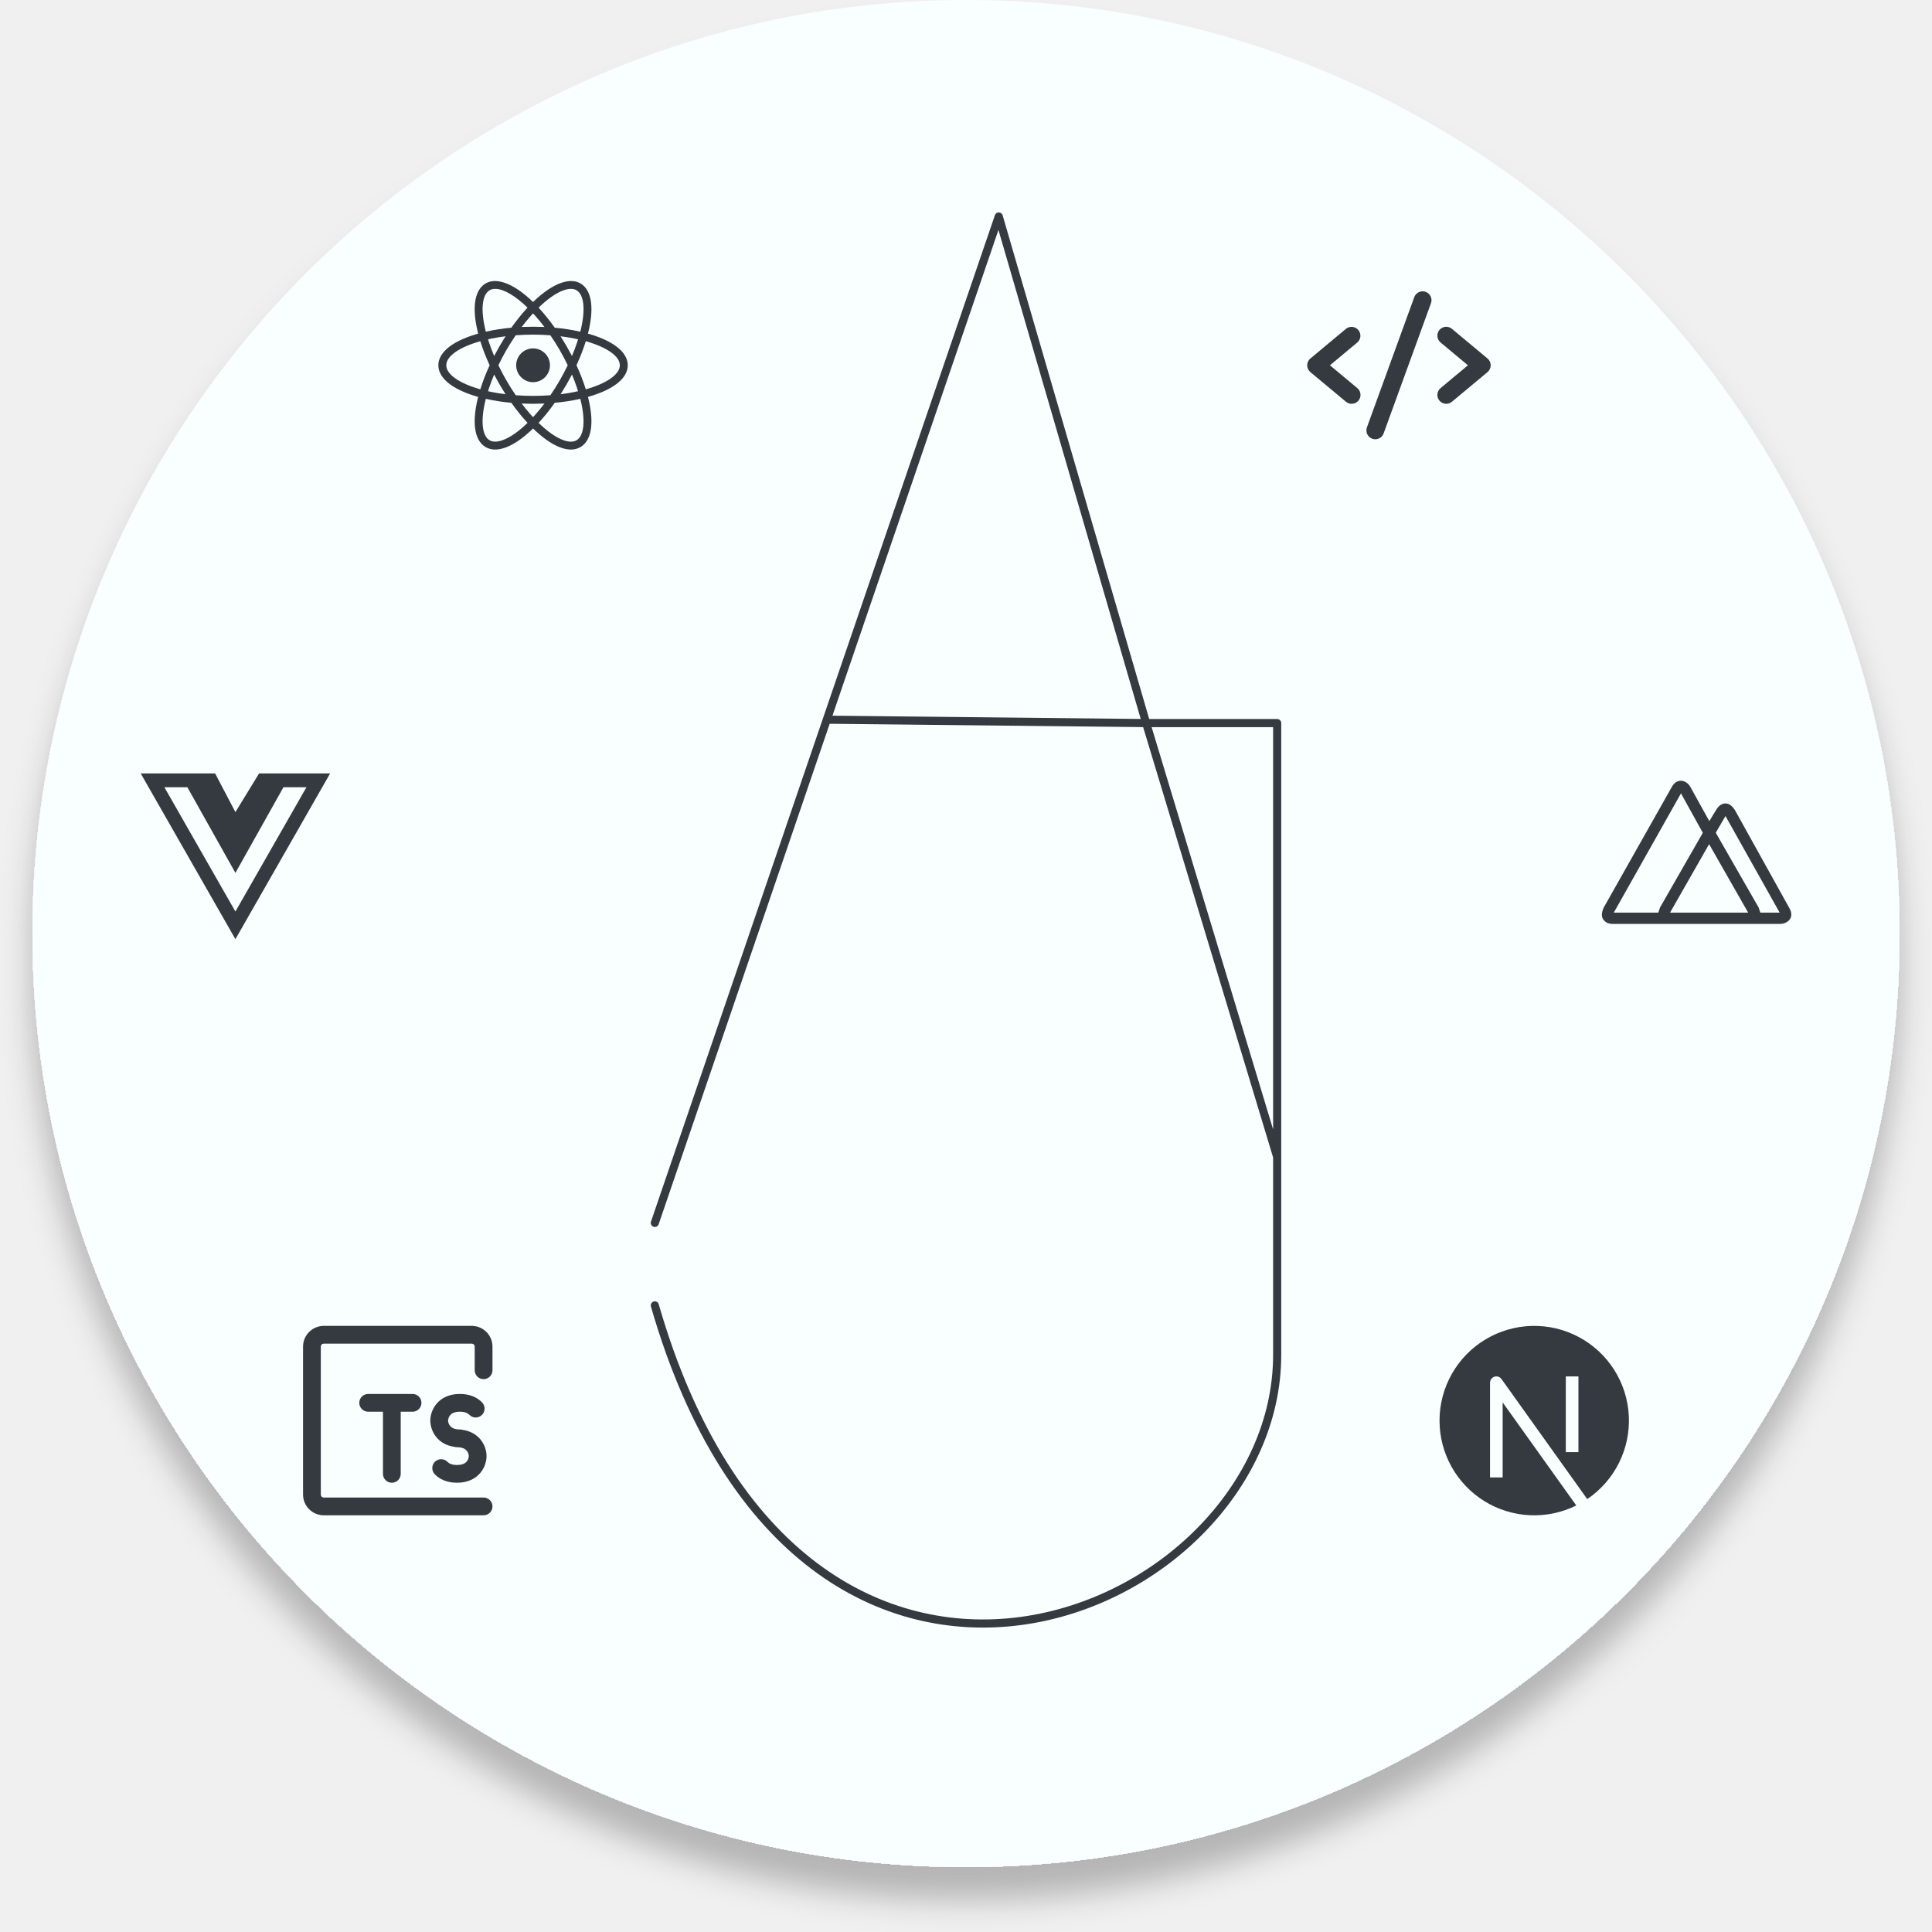
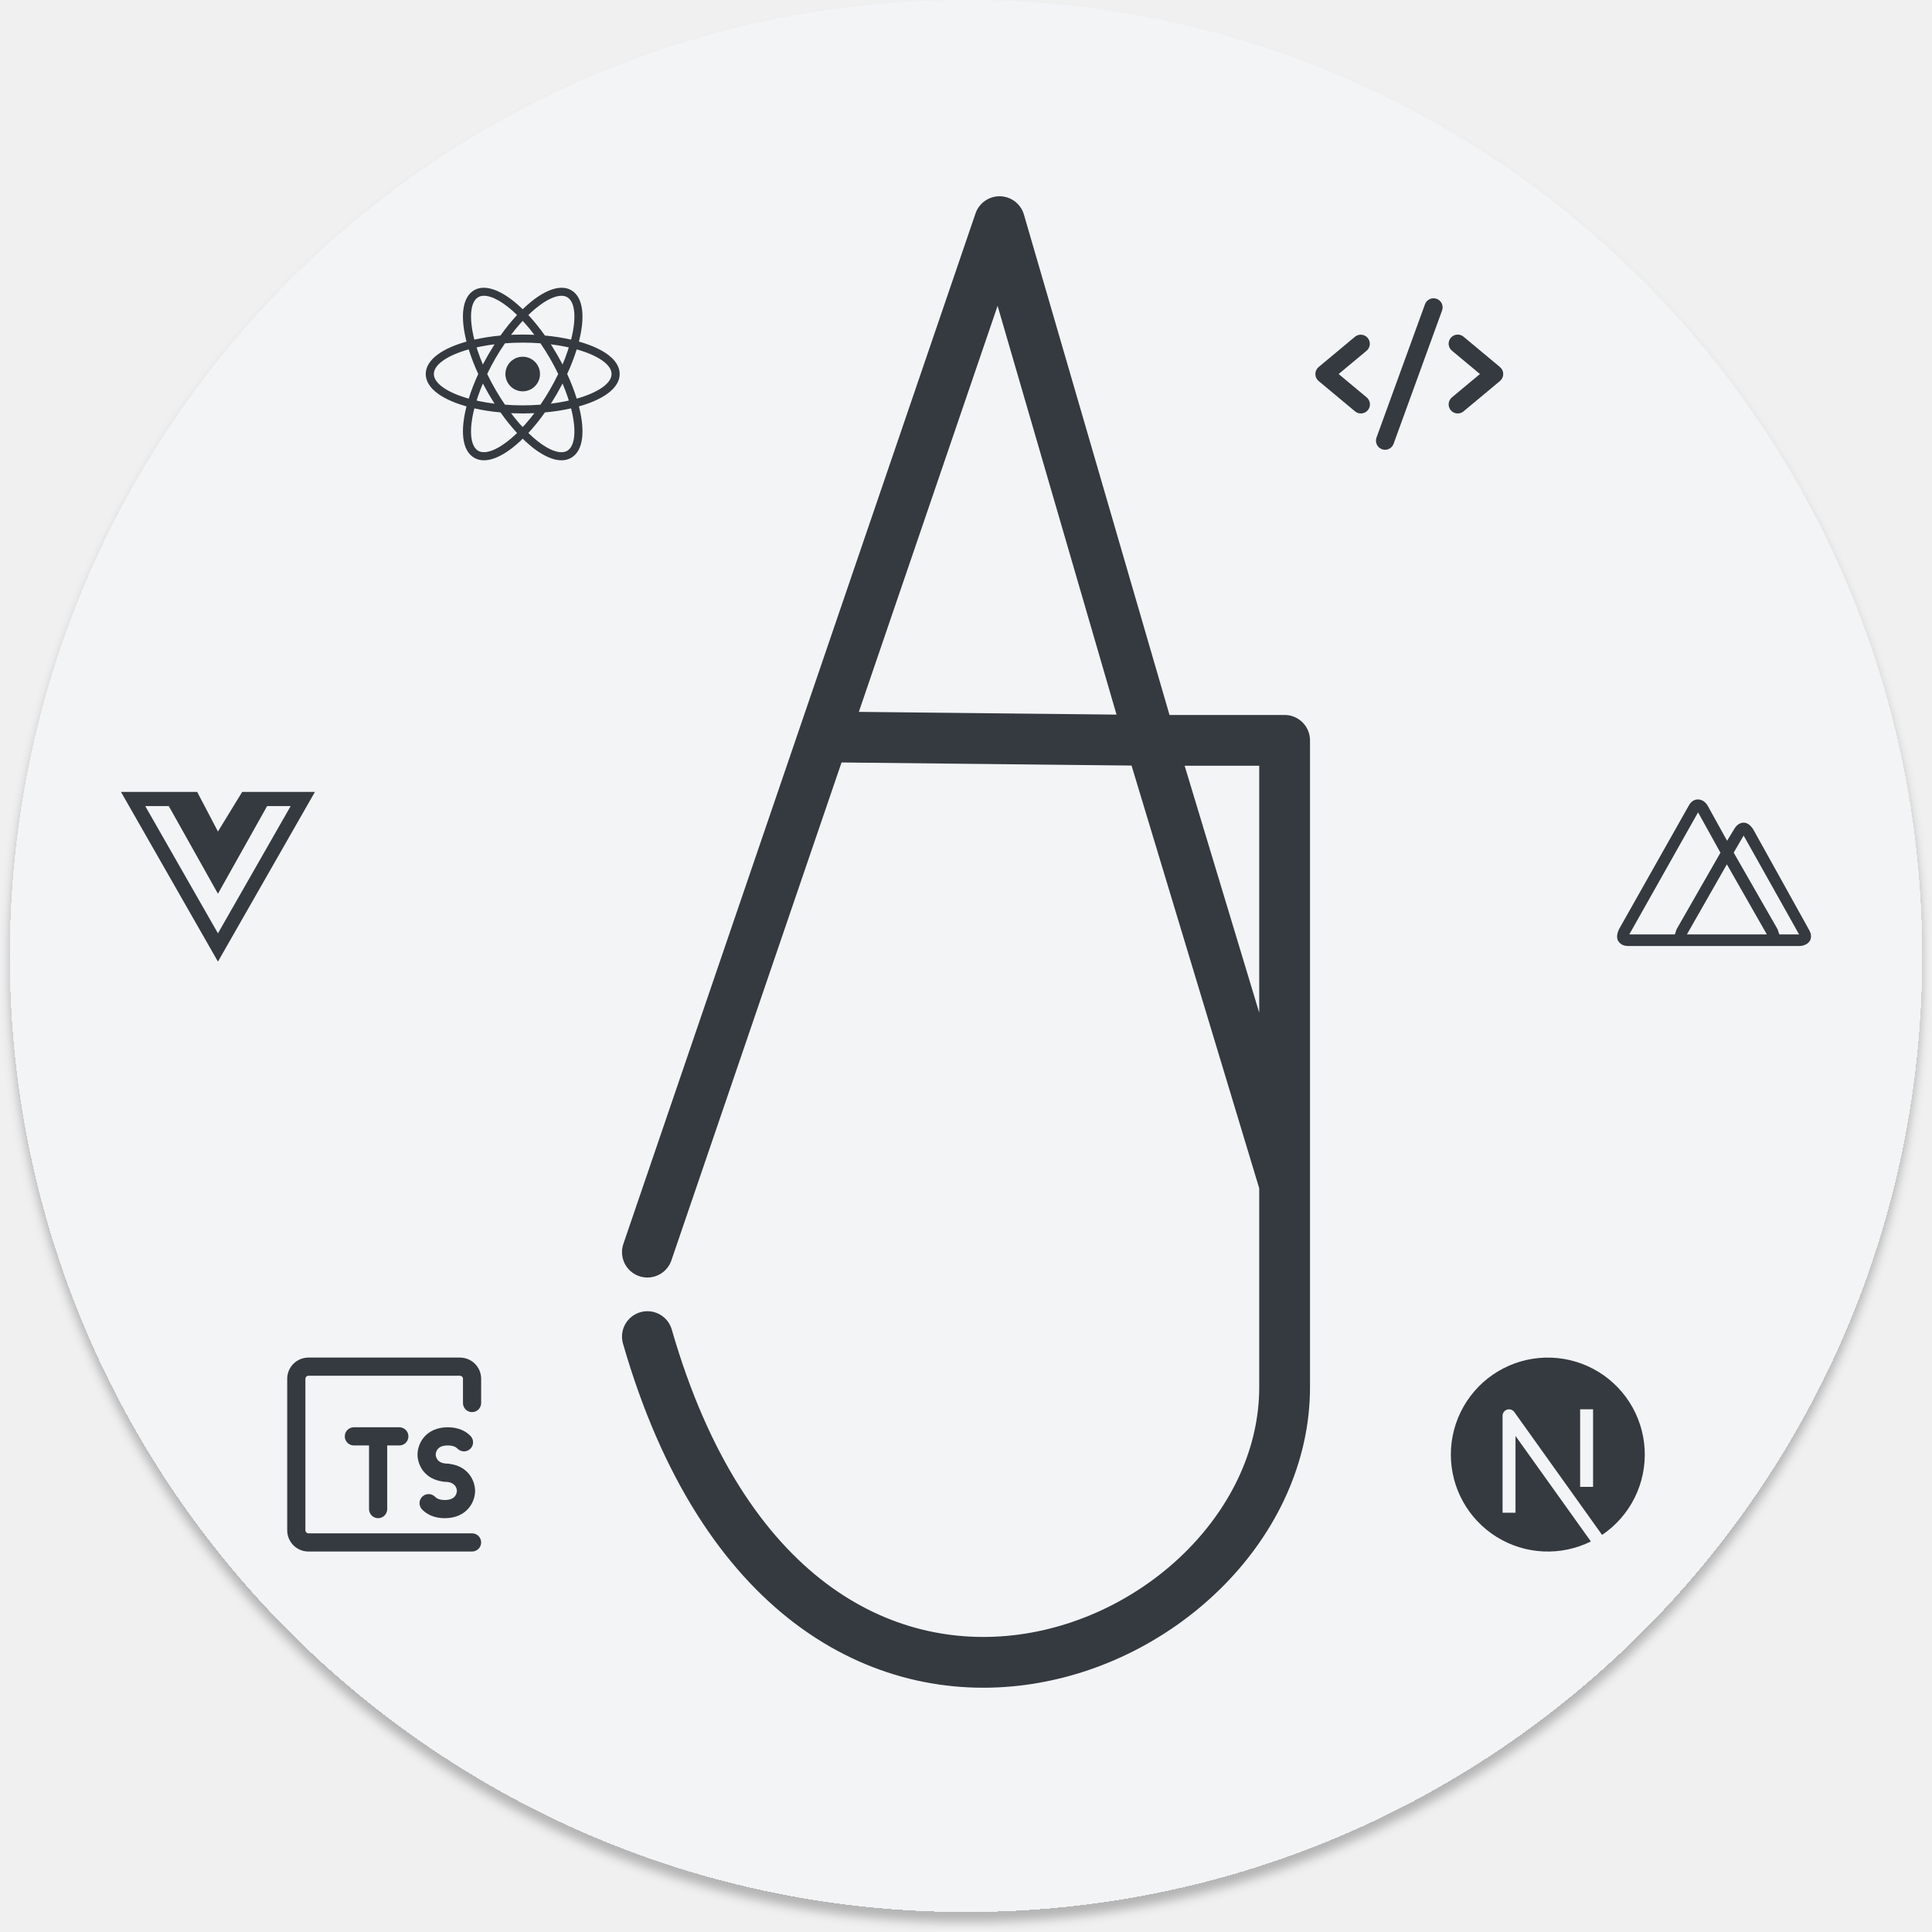
- <svg xmlns="http://www.w3.org/2000/svg" width="238" height="238" viewBox="0 0 238 238" fill="none">
+ <svg xmlns="http://www.w3.org/2000/svg" width="761" height="761" viewBox="0 0 761 761" fill="none">
  <g filter="url(#filter0_d_148_352)">
-     <circle cx="119" cy="115" r="115" fill="#F9FEFE" />
+     <circle cx="380.5" cy="376.5" r="376.5" fill="#F3F4F6" />
  </g>
-   <path d="M80.667 150.647L101.851 88.657M157.333 142.517L141.193 89.075M141.193 89.075L123.035 26.667L101.851 88.657M141.193 89.075L101.851 88.657M141.193 89.075H157.333V166.906C157.333 199.426 98.825 223.815 80.667 160.809" stroke="#343A40" stroke-linecap="round" stroke-linejoin="round" />
-   <path d="M167.2 42.194L163.833 45L167.2 47.805C167.312 47.897 167.404 48.01 167.472 48.137C167.54 48.264 167.582 48.404 167.596 48.548C167.609 48.691 167.595 48.837 167.552 48.974C167.509 49.112 167.44 49.24 167.347 49.351C167.255 49.462 167.141 49.554 167.014 49.621C166.886 49.688 166.746 49.728 166.602 49.741C166.458 49.754 166.313 49.737 166.176 49.694C166.038 49.65 165.91 49.579 165.8 49.486L161.425 45.84C161.302 45.738 161.203 45.609 161.135 45.464C161.067 45.319 161.031 45.16 161.031 45C161.031 44.84 161.067 44.681 161.135 44.536C161.203 44.391 161.302 44.262 161.425 44.16L165.8 40.514C166.023 40.331 166.31 40.243 166.597 40.271C166.884 40.298 167.149 40.438 167.334 40.66C167.519 40.881 167.608 41.167 167.583 41.455C167.558 41.742 167.42 42.008 167.2 42.194ZM183.242 44.16L178.867 40.514C178.757 40.42 178.629 40.35 178.492 40.306C178.354 40.262 178.209 40.246 178.065 40.259C177.921 40.271 177.781 40.312 177.654 40.379C177.526 40.446 177.412 40.538 177.32 40.648C177.227 40.759 177.158 40.888 177.115 41.026C177.073 41.163 177.058 41.308 177.071 41.452C177.085 41.596 177.127 41.735 177.195 41.863C177.263 41.99 177.355 42.103 177.467 42.194L180.834 45L177.467 47.805C177.355 47.897 177.263 48.01 177.195 48.137C177.127 48.264 177.085 48.404 177.071 48.548C177.058 48.691 177.073 48.837 177.115 48.974C177.158 49.112 177.227 49.24 177.32 49.351C177.412 49.462 177.526 49.554 177.654 49.621C177.781 49.688 177.921 49.728 178.065 49.741C178.209 49.754 178.354 49.737 178.492 49.694C178.629 49.65 178.757 49.579 178.867 49.486L183.242 45.84C183.365 45.738 183.464 45.609 183.532 45.464C183.6 45.319 183.636 45.16 183.636 45C183.636 44.84 183.6 44.681 183.532 44.536C183.464 44.391 183.365 44.262 183.242 44.16ZM175.624 35.951C175.489 35.902 175.346 35.88 175.202 35.886C175.058 35.892 174.918 35.927 174.787 35.988C174.657 36.049 174.54 36.134 174.443 36.24C174.346 36.346 174.271 36.47 174.222 36.605L168.389 52.647C168.29 52.92 168.303 53.22 168.426 53.483C168.549 53.746 168.771 53.949 169.043 54.048C169.163 54.092 169.289 54.115 169.417 54.114C169.641 54.115 169.861 54.045 170.044 53.917C170.228 53.788 170.368 53.605 170.445 53.395L176.278 37.353C176.327 37.218 176.349 37.074 176.343 36.931C176.337 36.787 176.302 36.647 176.241 36.516C176.181 36.386 176.095 36.269 175.989 36.172C175.883 36.075 175.759 36 175.624 35.951Z" fill="#343A40" />
+   <path d="M255 493.204L324.355 290.254M506 466.588L453.158 291.624M453.158 291.624L393.711 87.304L324.355 290.254M453.158 291.624L324.355 290.254M453.158 291.624H506V546.437C506 652.903 314.447 732.752 255 526.475" stroke="#343A40" stroke-width="20" stroke-linecap="round" stroke-linejoin="round" />
+   <path d="M538.303 138.141L527.28 147.326L538.303 156.511C538.668 156.811 538.971 157.18 539.193 157.597C539.415 158.014 539.553 158.471 539.598 158.941C539.642 159.412 539.594 159.887 539.454 160.338C539.314 160.79 539.087 161.209 538.784 161.572C538.482 161.936 538.11 162.235 537.692 162.454C537.273 162.673 536.815 162.807 536.344 162.848C535.873 162.889 535.398 162.836 534.948 162.693C534.498 162.55 534.08 162.319 533.719 162.014L519.396 150.077C518.992 149.741 518.668 149.321 518.445 148.845C518.222 148.37 518.107 147.851 518.107 147.326C518.107 146.801 518.222 146.282 518.445 145.807C518.668 145.332 518.992 144.911 519.396 144.575L533.719 132.639C534.45 132.04 535.388 131.754 536.328 131.844C537.269 131.933 538.136 132.391 538.74 133.116C539.345 133.842 539.638 134.778 539.556 135.719C539.474 136.66 539.024 137.531 538.303 138.141ZM590.822 144.575L576.498 132.639C576.138 132.333 575.72 132.102 575.27 131.959C574.819 131.816 574.345 131.763 573.874 131.804C573.403 131.845 572.945 131.979 572.526 132.198C572.107 132.417 571.736 132.717 571.433 133.08C571.131 133.443 570.903 133.862 570.764 134.314C570.624 134.766 570.575 135.24 570.62 135.711C570.665 136.181 570.802 136.638 571.024 137.056C571.247 137.473 571.549 137.842 571.915 138.141L582.938 147.326L571.915 156.511C571.549 156.811 571.247 157.18 571.024 157.597C570.802 158.014 570.665 158.471 570.62 158.941C570.575 159.412 570.624 159.887 570.764 160.338C570.903 160.79 571.131 161.209 571.433 161.572C571.736 161.936 572.107 162.235 572.526 162.454C572.945 162.673 573.403 162.807 573.874 162.848C574.345 162.889 574.819 162.836 575.27 162.693C575.72 162.55 576.138 162.319 576.498 162.014L590.822 150.077C591.225 149.741 591.55 149.321 591.772 148.845C591.995 148.37 592.111 147.851 592.111 147.326C592.111 146.801 591.995 146.282 591.772 145.807C591.55 145.332 591.225 144.911 590.822 144.575ZM565.881 117.701C565.439 117.54 564.97 117.468 564.5 117.488C564.03 117.509 563.569 117.622 563.143 117.821C562.716 118.02 562.334 118.301 562.016 118.648C561.698 118.995 561.452 119.401 561.292 119.843L542.194 172.362C541.87 173.255 541.914 174.239 542.316 175.099C542.718 175.959 543.444 176.624 544.336 176.949C544.728 177.093 545.142 177.167 545.56 177.166C546.295 177.167 547.012 176.94 547.615 176.519C548.217 176.097 548.675 175.5 548.926 174.809L568.024 122.29C568.184 121.848 568.257 121.379 568.236 120.909C568.215 120.439 568.102 119.978 567.903 119.551C567.704 119.125 567.423 118.742 567.076 118.425C566.729 118.107 566.323 117.861 565.881 117.701Z" fill="#343A40" />
  <g clip-path="url(#clip0_148_352)">
-     <path d="M35.916 95.278H31.917L29 100.042L26.5 95.278H17.333L29 115.694L40.667 95.278H35.916ZM20.25 96.979H23.083L29 107.528L34.917 96.979H37.75L29 112.292L20.25 96.979Z" fill="#343A40" />
+     <path d="M108.492 311.931H95.397L85.848 327.528L77.665 311.931H47.652L85.848 378.774L124.044 311.931H108.492ZM57.201 317.501H66.476L85.848 352.037L105.219 317.501H114.495L85.848 367.633L57.201 317.501Z" fill="#343A40" />
  </g>
  <g clip-path="url(#clip1_148_352)">
-     <path d="M65.667 42.919C64.52 42.919 63.586 43.853 63.586 45C63.586 46.147 64.52 47.081 65.667 47.081C66.814 47.081 67.748 46.147 67.748 45C67.748 43.853 66.814 42.919 65.667 42.919ZM59.841 49.136L59.381 49.022C55.963 48.156 54 46.69 54 44.996C54 43.303 55.964 41.837 59.381 40.971L59.841 40.857L59.97 41.313C60.316 42.506 60.76 43.67 61.295 44.791L61.394 44.996L61.295 45.205C60.759 46.326 60.315 47.49 59.97 48.684L59.841 49.136ZM59.169 42.034C56.571 42.763 54.976 43.883 54.976 44.996C54.976 46.11 56.572 47.225 59.169 47.959C59.487 46.947 59.872 45.958 60.32 44.996C59.871 44.035 59.487 43.046 59.169 42.034ZM71.493 49.136L71.364 48.68C71.017 47.487 70.574 46.325 70.038 45.205L69.94 44.996L70.038 44.788C70.575 43.667 71.018 42.503 71.364 41.309L71.493 40.857L71.952 40.971C75.37 41.837 77.333 43.303 77.333 44.996C77.333 46.69 75.37 48.156 71.952 49.022L71.493 49.136ZM71.014 44.996C71.463 45.957 71.847 46.947 72.164 47.959C74.766 47.226 76.357 46.11 76.357 44.996C76.357 43.883 74.762 42.767 72.164 42.034C71.845 43.045 71.461 44.035 71.014 44.996ZM59.161 42.03L59.032 41.574C58.071 38.187 58.363 35.756 59.833 34.909C61.276 34.077 63.589 35.061 66.016 37.552L66.346 37.891L66.016 38.229C65.154 39.126 64.367 40.091 63.661 41.115L63.529 41.301L63.3 41.32C62.06 41.418 60.829 41.616 59.62 41.913L59.161 42.03ZM61.007 35.586C60.745 35.586 60.513 35.639 60.319 35.753C59.354 36.311 59.184 38.248 59.848 40.861C60.884 40.629 61.935 40.465 62.993 40.37C63.602 39.503 64.268 38.677 64.986 37.898C63.471 36.421 62.035 35.586 61.007 35.586ZM70.33 55.379C70.327 55.379 70.327 55.379 70.33 55.379C68.944 55.379 67.163 54.338 65.317 52.44L64.987 52.101L65.317 51.763C66.179 50.866 66.967 49.901 67.672 48.877L67.801 48.691L68.029 48.668C69.272 48.574 70.504 48.376 71.713 48.076L72.172 47.962L72.301 48.418C73.262 51.805 72.97 54.232 71.5 55.079C71.145 55.283 70.74 55.387 70.33 55.379ZM66.346 52.094C67.862 53.571 69.297 54.407 70.326 54.407H70.33C70.588 54.407 70.82 54.35 71.014 54.24C71.978 53.681 72.153 51.745 71.485 49.132C70.448 49.364 69.398 49.527 68.34 49.618C67.731 50.487 67.065 51.314 66.346 52.094ZM72.172 42.03L71.713 41.913C70.503 41.617 69.271 41.419 68.029 41.32L67.801 41.301L67.672 41.115C66.967 40.091 66.179 39.126 65.317 38.229L64.987 37.891L65.317 37.552C67.744 35.061 70.057 34.077 71.5 34.909C72.97 35.756 73.262 38.187 72.301 41.574L72.172 42.03ZM68.341 40.37C69.398 40.465 70.449 40.628 71.485 40.861C72.154 38.248 71.979 36.31 71.014 35.753C70.053 35.199 68.246 36.049 66.347 37.899C67.064 38.679 67.729 39.505 68.341 40.371V40.37ZM61.007 55.379C60.596 55.386 60.19 55.284 59.833 55.079C58.363 54.233 58.071 51.805 59.032 48.418L59.161 47.963L59.62 48.076C60.745 48.361 61.983 48.558 63.3 48.669L63.529 48.692L63.658 48.878C64.363 49.902 65.15 50.867 66.012 51.764L66.343 52.102L66.012 52.44C64.17 54.339 62.389 55.38 61.007 55.38V55.379ZM59.849 49.132C59.18 51.745 59.355 53.682 60.32 54.24C61.281 54.787 63.085 53.944 64.987 52.094C64.269 51.314 63.603 50.486 62.993 49.618C61.935 49.526 60.885 49.365 59.849 49.132ZM65.667 49.743C64.865 49.743 64.045 49.709 63.221 49.64L62.993 49.621L62.86 49.432C62.395 48.763 61.958 48.075 61.55 47.37C61.141 46.664 60.762 45.942 60.414 45.205L60.316 44.996L60.414 44.788C61.112 43.314 61.93 41.9 62.86 40.561L62.993 40.371L63.221 40.352C64.849 40.215 66.485 40.215 68.112 40.352L68.341 40.371L68.473 40.561C69.405 41.899 70.223 43.313 70.919 44.788L71.017 44.996L70.919 45.205C70.224 46.68 69.406 48.094 68.473 49.432L68.341 49.621L68.112 49.64C67.299 49.709 66.483 49.743 65.667 49.743ZM63.532 48.687C64.968 48.797 66.365 48.797 67.805 48.687C68.607 47.512 69.321 46.278 69.939 44.996C69.323 43.711 68.609 42.477 67.801 41.304C66.38 41.194 64.953 41.194 63.532 41.304C62.724 42.477 62.009 43.711 61.395 44.996C62.013 46.279 62.727 47.513 63.532 48.687Z" fill="#343A40" />
+     <path d="M205.891 140.513C202.136 140.513 199.078 143.571 199.078 147.326C199.078 151.081 202.136 154.139 205.891 154.139C209.646 154.139 212.704 151.081 212.704 147.326C212.704 143.571 209.646 140.513 205.891 140.513ZM186.817 160.866L185.313 160.494C174.122 157.658 167.696 152.86 167.696 147.314C167.696 141.769 174.124 136.97 185.313 134.134L186.817 133.762L187.24 135.254C188.375 139.162 189.827 142.971 191.58 146.643L191.902 147.314L191.58 147.997C189.823 151.668 188.371 155.477 187.24 159.386L186.817 160.866ZM184.619 137.615C176.113 140.002 170.892 143.669 170.892 147.314C170.892 150.959 176.115 154.612 184.619 157.013C185.661 153.702 186.919 150.461 188.386 147.314C186.917 144.168 185.659 140.928 184.619 137.615ZM224.965 160.866L224.543 159.374C223.409 155.47 221.958 151.664 220.203 147.997L219.88 147.314L220.203 146.631C221.96 142.961 223.411 139.151 224.543 135.242L224.965 133.762L226.469 134.134C237.66 136.97 244.087 141.769 244.087 147.314C244.087 152.86 237.658 157.658 226.469 160.494L224.965 160.866ZM223.397 147.314C224.868 150.459 226.126 153.7 227.164 157.013C235.681 154.614 240.89 150.959 240.89 147.314C240.89 143.669 235.667 140.016 227.164 137.615C226.119 140.926 224.861 144.166 223.397 147.314ZM184.592 137.603L184.17 136.111C181.023 125.02 181.981 117.063 186.793 114.289C191.518 111.565 199.09 114.786 207.035 122.943L208.116 124.051L207.035 125.158C204.213 128.094 201.635 131.254 199.326 134.607L198.892 135.216L198.145 135.278C194.083 135.598 190.053 136.247 186.096 137.219L184.592 137.603ZM190.634 116.505C189.777 116.505 189.018 116.679 188.383 117.051C185.225 118.88 184.666 125.22 186.841 133.774C190.234 133.015 193.674 132.479 197.137 132.17C199.131 129.33 201.312 126.625 203.664 124.074C198.703 119.238 194.003 116.505 190.634 116.505ZM221.16 181.306C221.148 181.306 221.148 181.306 221.16 181.306C216.622 181.306 210.79 177.899 204.748 171.683L203.666 170.575L204.748 169.468C207.569 166.532 210.147 163.372 212.456 160.019L212.879 159.41L213.626 159.336C217.693 159.026 221.727 158.377 225.686 157.395L227.19 157.023L227.613 158.515C230.759 169.606 229.802 177.551 224.989 180.322C223.825 180.991 222.502 181.333 221.16 181.306ZM208.116 170.551C213.077 175.388 217.777 178.124 221.146 178.124H221.158C222.003 178.124 222.762 177.938 223.397 177.577C226.555 175.748 227.128 169.408 224.939 160.855C221.546 161.614 218.107 162.146 214.643 162.447C212.649 165.291 210.469 167.996 208.116 170.551ZM227.19 137.603L225.686 137.219C221.724 136.251 217.691 135.602 213.626 135.278L212.879 135.216L212.456 134.607C210.147 131.254 207.569 128.094 204.748 125.158L203.666 124.051L204.748 122.943C212.692 114.786 220.265 111.565 224.989 114.289C229.802 117.061 230.759 125.02 227.613 136.111L227.19 137.603ZM214.645 132.17C218.109 132.478 221.548 133.014 224.941 133.774C227.13 125.22 226.557 118.877 223.399 117.051C220.253 115.237 214.335 118.02 208.118 124.077C210.465 126.633 212.645 129.337 214.645 132.172V132.17ZM190.634 181.306C189.29 181.33 187.961 180.996 186.793 180.325C181.981 177.553 181.023 169.606 184.17 158.517L184.592 157.025L186.096 157.398C189.777 158.331 193.831 158.976 198.145 159.339L198.892 159.413L199.314 160.021C201.623 163.375 204.201 166.535 207.023 169.47L208.104 170.578L207.023 171.685C200.993 177.902 195.161 181.308 190.634 181.308V181.306ZM186.844 160.855C184.654 169.408 185.227 175.751 188.386 177.577C191.532 179.367 197.438 176.608 203.666 170.551C201.314 167.996 199.133 165.288 197.14 162.444C193.676 162.145 190.236 161.615 186.844 160.855ZM205.891 162.855C203.268 162.855 200.582 162.743 197.884 162.518L197.137 162.456L196.703 161.836C195.179 159.646 193.748 157.394 192.413 155.085C191.075 152.775 189.835 150.41 188.696 147.997L188.374 147.314L188.696 146.631C190.978 141.805 193.656 137.177 196.703 132.793L197.137 132.172L197.884 132.11C203.213 131.661 208.57 131.661 213.898 132.11L214.645 132.172L215.08 132.793C218.13 137.174 220.808 141.803 223.086 146.631L223.409 147.314L223.086 147.997C220.813 152.828 218.134 157.457 215.08 161.836L214.645 162.456L213.898 162.518C211.235 162.741 208.564 162.854 205.891 162.855ZM198.904 159.398C203.604 159.759 208.178 159.759 212.891 159.398C215.519 155.55 217.854 151.51 219.878 147.312C217.863 143.107 215.523 139.066 212.879 135.225C208.227 134.865 203.555 134.865 198.904 135.225C196.258 139.065 193.918 143.106 191.904 147.312C193.929 151.512 196.268 155.552 198.904 159.398Z" fill="#343A40" />
  </g>
  <g clip-path="url(#clip2_148_352)">
-     <path fill-rule="evenodd" clip-rule="evenodd" d="M177.333 175.001C177.333 172.987 177.854 171.009 178.846 169.256C179.837 167.504 181.265 166.038 182.99 165.001C184.716 163.964 186.68 163.391 188.693 163.338C190.705 163.285 192.697 163.754 194.475 164.699C196.252 165.643 197.755 167.032 198.838 168.73C199.92 170.427 200.544 172.376 200.65 174.386C200.756 176.397 200.341 178.4 199.443 180.202C198.546 182.004 197.197 183.543 195.529 184.67L184.966 169.883C184.871 169.749 184.735 169.648 184.578 169.596C184.422 169.545 184.253 169.544 184.096 169.594C183.939 169.644 183.803 169.743 183.705 169.876C183.608 170.009 183.556 170.169 183.555 170.334V182.001H185.111V172.761L194.18 185.457C192.401 186.339 190.427 186.751 188.443 186.657C186.46 186.562 184.534 185.963 182.847 184.916C181.161 183.869 179.769 182.409 178.804 180.674C177.839 178.939 177.333 176.986 177.333 175.001ZM192.889 178.889V169.556H194.444V178.889H192.889Z" fill="#343A40" />
+     <path fill-rule="evenodd" clip-rule="evenodd" d="M571.478 572.936C571.479 566.346 573.184 559.867 576.43 554.13C579.675 548.394 584.349 543.595 589.999 540.2C595.648 536.805 602.079 534.929 608.668 534.755C615.257 534.582 621.778 536.116 627.598 539.209C633.418 542.302 638.339 546.848 641.882 552.406C645.425 557.964 647.469 564.343 647.816 570.925C648.164 577.507 646.802 584.066 643.864 589.966C640.925 595.866 636.51 600.905 631.048 604.593L596.468 556.181C596.155 555.742 595.71 555.414 595.199 555.244C594.687 555.074 594.134 555.071 593.62 555.235C593.106 555.399 592.658 555.722 592.34 556.158C592.021 556.593 591.85 557.119 591.849 557.658V595.854H596.942V565.603L626.633 607.17C620.809 610.056 614.345 611.408 607.852 611.098C601.36 610.788 595.054 608.826 589.531 605.398C584.009 601.97 579.452 597.19 576.293 591.51C573.134 585.829 571.477 579.436 571.478 572.936ZM622.406 585.668V555.112H627.499V585.668H622.406Z" fill="#343A40" />
  </g>
  <g clip-path="url(#clip3_148_352)">
-     <path d="M204.491 113.198L204.439 113.094C204.336 112.887 204.336 112.68 204.388 112.422H198.802L207.077 97.734L210.543 103.992L211.68 103.164L208.215 96.906C208.164 96.802 207.75 96.182 207.077 96.182C206.767 96.182 206.302 96.285 205.94 96.958L197.561 111.801C197.509 111.956 197.147 112.629 197.458 113.198C197.664 113.508 197.975 113.818 198.699 113.818H205.733C205.009 113.818 204.647 113.508 204.491 113.198H204.491ZM220.421 111.853L213.697 99.751C213.594 99.647 213.232 98.975 212.559 98.975C212.249 98.975 211.784 99.13 211.422 99.75L210.542 101.198V103.991L212.559 100.526L219.231 112.422H216.697C216.739 112.668 216.703 112.921 216.594 113.146L216.542 113.197C216.232 113.766 215.456 113.818 215.352 113.818H219.283C219.438 113.818 220.162 113.766 220.524 113.197C220.679 112.939 220.783 112.473 220.421 111.853ZM216.749 113.198V113.146L216.801 113.043C216.852 112.836 216.904 112.629 216.852 112.422L216.645 111.801L211.37 102.595L210.594 101.199H210.542L209.766 102.595L204.491 111.801L204.284 112.422C204.234 112.685 204.27 112.957 204.388 113.198C204.595 113.508 204.905 113.818 205.629 113.818H215.456C215.611 113.818 216.387 113.767 216.749 113.198ZM210.542 103.991L215.352 112.422H205.732L210.542 103.991Z" fill="#343A40" />
+     <path d="M660.391 370.599L660.222 370.261C659.883 369.583 659.883 368.906 660.053 368.059H641.766L668.858 319.971L680.203 340.459L683.928 337.75L672.583 317.261C672.414 316.923 671.059 314.891 668.858 314.891C667.842 314.891 666.318 315.23 665.133 317.431L637.702 366.028C637.533 366.535 636.348 368.737 637.363 370.599C638.041 371.615 639.057 372.631 641.428 372.631H664.456C662.085 372.631 660.9 371.615 660.392 370.599H660.391ZM712.543 366.197L690.531 326.575C690.193 326.236 689.007 324.034 686.806 324.034C685.79 324.034 684.266 324.542 683.081 326.574L680.202 331.315V340.459L686.806 329.113L708.649 368.059H700.352C700.491 368.865 700.372 369.695 700.013 370.43L699.844 370.599C698.828 372.461 696.288 372.631 695.949 372.631H708.818C709.326 372.631 711.696 372.461 712.882 370.599C713.389 369.752 713.728 368.228 712.543 366.197ZM700.521 370.599V370.43L700.691 370.091C700.86 369.414 701.029 368.737 700.86 368.059L700.183 366.028L682.911 335.888L680.371 331.316H680.202L677.662 335.888L660.391 366.028L659.713 368.059C659.549 368.92 659.668 369.811 660.052 370.599C660.73 371.615 661.745 372.631 664.117 372.631H696.288C696.796 372.631 699.336 372.462 700.521 370.599ZM680.202 340.459L695.95 368.059H664.455L680.202 340.459Z" fill="#343A40" />
  </g>
  <g clip-path="url(#clip4_148_352)">
-     <path d="M37.333 165.885C37.333 164.477 38.477 163.333 39.885 163.333H58.114C59.523 163.333 60.667 164.477 60.667 165.885V168.802C60.667 169.092 60.551 169.37 60.346 169.576C60.141 169.781 59.863 169.896 59.573 169.896C59.283 169.896 59.005 169.781 58.799 169.576C58.594 169.37 58.479 169.092 58.479 168.802V165.885C58.479 165.789 58.441 165.696 58.372 165.628C58.304 165.559 58.211 165.521 58.114 165.521H39.885C39.789 165.521 39.696 165.559 39.627 165.628C39.559 165.696 39.521 165.789 39.521 165.885V184.115C39.521 184.316 39.684 184.479 39.885 184.479H59.573C59.863 184.479 60.141 184.594 60.346 184.8C60.551 185.005 60.667 185.283 60.667 185.573C60.667 185.863 60.551 186.141 60.346 186.346C60.141 186.551 59.863 186.667 59.573 186.667H39.885C39.209 186.667 38.559 186.398 38.081 185.919C37.602 185.441 37.333 184.791 37.333 184.115V165.885ZM44.26 172.813C44.26 172.522 44.376 172.244 44.581 172.039C44.786 171.834 45.064 171.719 45.354 171.719H50.823C51.113 171.719 51.391 171.834 51.596 172.039C51.801 172.244 51.917 172.522 51.917 172.813C51.917 173.103 51.801 173.381 51.596 173.586C51.391 173.791 51.113 173.906 50.823 173.906H49.364V181.563C49.364 181.853 49.249 182.131 49.044 182.336C48.839 182.541 48.561 182.656 48.271 182.656C47.981 182.656 47.703 182.541 47.497 182.336C47.292 182.131 47.177 181.853 47.177 181.563V173.906H45.354C45.064 173.906 44.786 173.791 44.581 173.586C44.376 173.381 44.26 173.103 44.26 172.813ZM53.777 172.929C54.387 172.203 55.345 171.719 56.656 171.719C57.874 171.719 58.793 172.136 59.412 172.791C59.605 173.003 59.706 173.282 59.695 173.567C59.684 173.853 59.561 174.123 59.353 174.32C59.145 174.516 58.868 174.624 58.582 174.619C58.296 174.613 58.024 174.497 57.823 174.293C57.662 174.124 57.342 173.906 56.656 173.906C55.927 173.906 55.606 174.151 55.452 174.337C55.297 174.524 55.208 174.757 55.198 175C55.198 175.152 55.261 175.438 55.452 175.664C55.608 175.849 55.925 176.094 56.656 176.094C56.767 176.094 56.873 176.11 56.974 176.14C57.941 176.278 58.672 176.709 59.17 177.304C59.745 177.99 59.937 178.798 59.937 179.375C59.937 179.953 59.745 180.76 59.17 181.446C58.561 182.172 57.603 182.656 56.292 182.656C55.074 182.656 54.155 182.239 53.535 181.584C53.343 181.372 53.242 181.094 53.253 180.808C53.264 180.522 53.387 180.252 53.595 180.055C53.803 179.859 54.079 179.751 54.365 179.757C54.651 179.762 54.924 179.879 55.125 180.082C55.285 180.252 55.606 180.469 56.292 180.469C57.021 180.469 57.342 180.224 57.496 180.039C57.651 179.851 57.74 179.618 57.75 179.375C57.75 179.223 57.687 178.938 57.496 178.712C57.34 178.526 57.022 178.281 56.292 178.281C56.184 178.282 56.077 178.266 55.974 178.235C55.007 178.096 54.276 177.666 53.777 177.071C53.291 176.489 53.021 175.758 53.01 175C53.01 174.423 53.203 173.615 53.777 172.929Z" fill="#343A40" />
+     <path d="M113.13 543.094C113.13 538.482 116.874 534.739 121.486 534.739H181.166C185.779 534.739 189.522 538.482 189.522 543.094V552.643C189.522 553.593 189.144 554.504 188.473 555.175C187.801 555.847 186.891 556.224 185.941 556.224C184.991 556.224 184.08 555.847 183.409 555.175C182.737 554.504 182.36 553.593 182.36 552.643V543.094C182.36 542.778 182.234 542.474 182.01 542.25C181.787 542.027 181.483 541.901 181.166 541.901H121.486C121.169 541.901 120.866 542.027 120.642 542.25C120.418 542.474 120.292 542.778 120.292 543.094V602.775C120.292 603.434 120.827 603.969 121.486 603.969H185.941C186.891 603.969 187.801 604.346 188.473 605.018C189.144 605.689 189.522 606.6 189.522 607.55C189.522 608.499 189.144 609.41 188.473 610.082C187.801 610.753 186.891 611.13 185.941 611.13H121.486C119.27 611.13 117.145 610.25 115.578 608.683C114.011 607.116 113.13 604.991 113.13 602.775V543.094ZM135.809 565.773C135.809 564.823 136.186 563.913 136.858 563.241C137.529 562.57 138.44 562.192 139.39 562.192H157.294C158.244 562.192 159.155 562.57 159.826 563.241C160.498 563.913 160.875 564.823 160.875 565.773C160.875 566.723 160.498 567.634 159.826 568.305C159.155 568.977 158.244 569.354 157.294 569.354H152.52V594.42C152.52 595.37 152.142 596.28 151.471 596.952C150.799 597.623 149.888 598.001 148.939 598.001C147.989 598.001 147.078 597.623 146.407 596.952C145.735 596.28 145.358 595.37 145.358 594.42V569.354H139.39C138.44 569.354 137.529 568.977 136.858 568.305C136.186 567.634 135.809 566.723 135.809 565.773ZM166.967 566.155C168.963 563.777 172.1 562.192 176.392 562.192C180.379 562.192 183.387 563.558 185.416 565.701C186.044 566.396 186.376 567.309 186.34 568.244C186.304 569.18 185.902 570.065 185.221 570.708C184.54 571.351 183.635 571.702 182.698 571.686C181.762 571.669 180.869 571.286 180.211 570.619C179.686 570.065 178.636 569.354 176.392 569.354C174.005 569.354 172.954 570.156 172.448 570.762C171.943 571.377 171.651 572.14 171.617 572.935C171.617 573.431 171.823 574.367 172.448 575.107C172.959 575.714 174 576.516 176.392 576.516C176.755 576.516 177.103 576.568 177.433 576.668C180.598 577.117 182.99 578.53 184.623 580.478C186.504 582.722 187.134 585.367 187.134 587.258C187.134 589.149 186.504 591.794 184.623 594.038C182.627 596.416 179.491 598.001 175.198 598.001C171.212 598.001 168.204 596.635 166.175 594.491C165.546 593.797 165.214 592.884 165.25 591.948C165.287 591.013 165.688 590.128 166.369 589.485C167.05 588.842 167.956 588.491 168.892 588.507C169.829 588.524 170.721 588.907 171.379 589.574C171.904 590.128 172.954 590.839 175.198 590.839C177.586 590.839 178.636 590.037 179.142 589.431C179.648 588.816 179.939 588.053 179.973 587.258C179.973 586.762 179.767 585.826 179.142 585.086C178.631 584.479 177.59 583.677 175.198 583.677C174.846 583.678 174.495 583.627 174.157 583.525C170.992 583.071 168.6 581.662 166.967 579.715C165.376 577.81 164.49 575.416 164.456 572.935C164.456 571.044 165.086 568.399 166.967 566.155Z" fill="#343A40" />
  </g>
  <defs>
-     <filter id="filter0_d_148_352" x="0" y="0" width="238" height="238" filterUnits="userSpaceOnUse" color-interpolation-filters="sRGB">
+     <filter id="filter0_d_148_352" x="0" y="0" width="761" height="761" filterUnits="userSpaceOnUse" color-interpolation-filters="sRGB">
      <feFlood flood-opacity="0" result="BackgroundImageFix" />
      <feColorMatrix in="SourceAlpha" type="matrix" values="0 0 0 0 0 0 0 0 0 0 0 0 0 0 0 0 0 0 127 0" result="hardAlpha" />
      <feOffset dy="4" />
      <feGaussianBlur stdDeviation="2" />
      <feComposite in2="hardAlpha" operator="out" />
      <feColorMatrix type="matrix" values="0 0 0 0 0 0 0 0 0 0 0 0 0 0 0 0 0 0 0.25 0" />
      <feBlend mode="normal" in2="BackgroundImageFix" result="effect1_dropShadow_148_352" />
      <feBlend mode="normal" in="SourceGraphic" in2="effect1_dropShadow_148_352" result="shape" />
    </filter>
    <clipPath id="clip0_148_352">
-       <rect width="23.333" height="23.333" fill="white" transform="translate(17.3333 93.3333)" />
+       <rect width="76.391" height="76.391" fill="white" transform="translate(47.6522 305.565)" />
    </clipPath>
    <clipPath id="clip1_148_352">
-       <rect width="23.333" height="23.333" fill="white" transform="translate(54 33.3333)" />
+       <rect width="76.391" height="76.391" fill="white" transform="translate(167.696 109.13)" />
    </clipPath>
    <clipPath id="clip2_148_352">
-       <rect width="23.333" height="23.333" fill="white" transform="translate(177.333 163.333)" />
+       <rect width="76.391" height="76.391" fill="white" transform="translate(571.478 534.739)" />
    </clipPath>
    <clipPath id="clip3_148_352">
-       <rect width="23.333" height="23.333" fill="white" transform="translate(197.333 93.3333)" />
+       <rect width="76.391" height="76.391" fill="white" transform="translate(636.957 305.565)" />
    </clipPath>
    <clipPath id="clip4_148_352">
-       <rect width="23.333" height="23.333" fill="white" transform="translate(37.3333 163.333)" />
+       <rect width="76.391" height="76.391" fill="white" transform="translate(113.13 534.739)" />
    </clipPath>
  </defs>
</svg>
